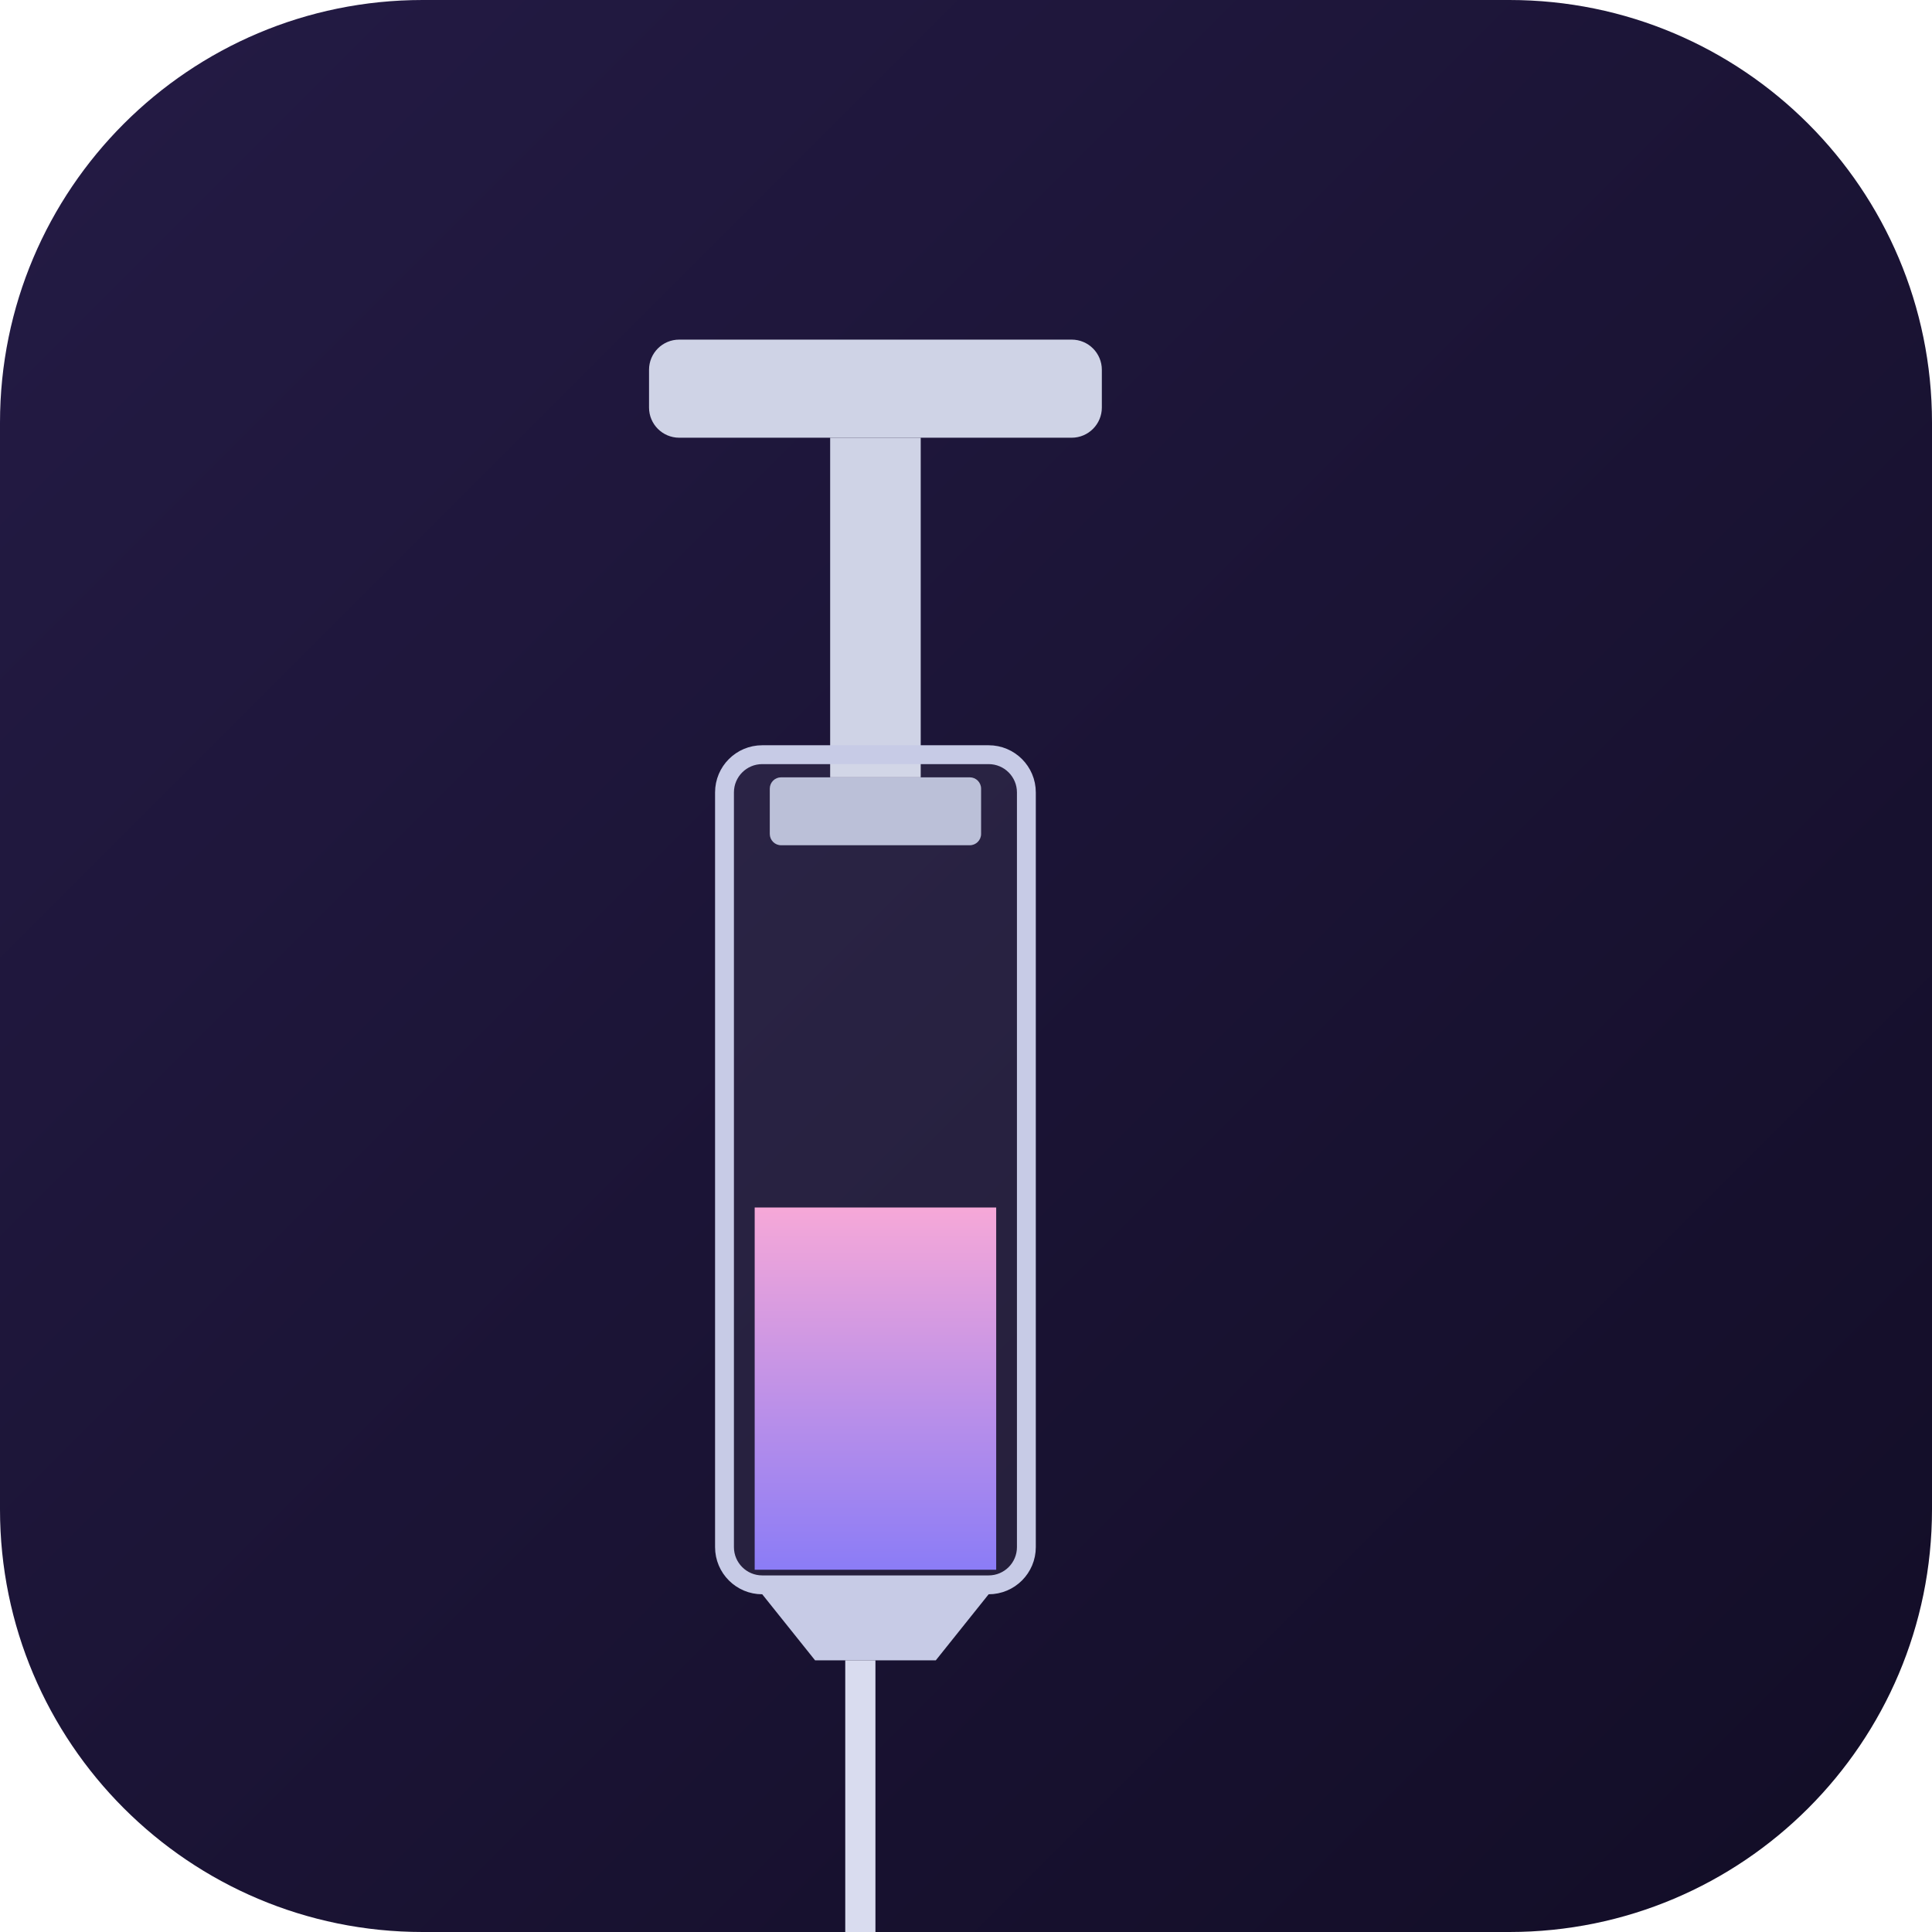
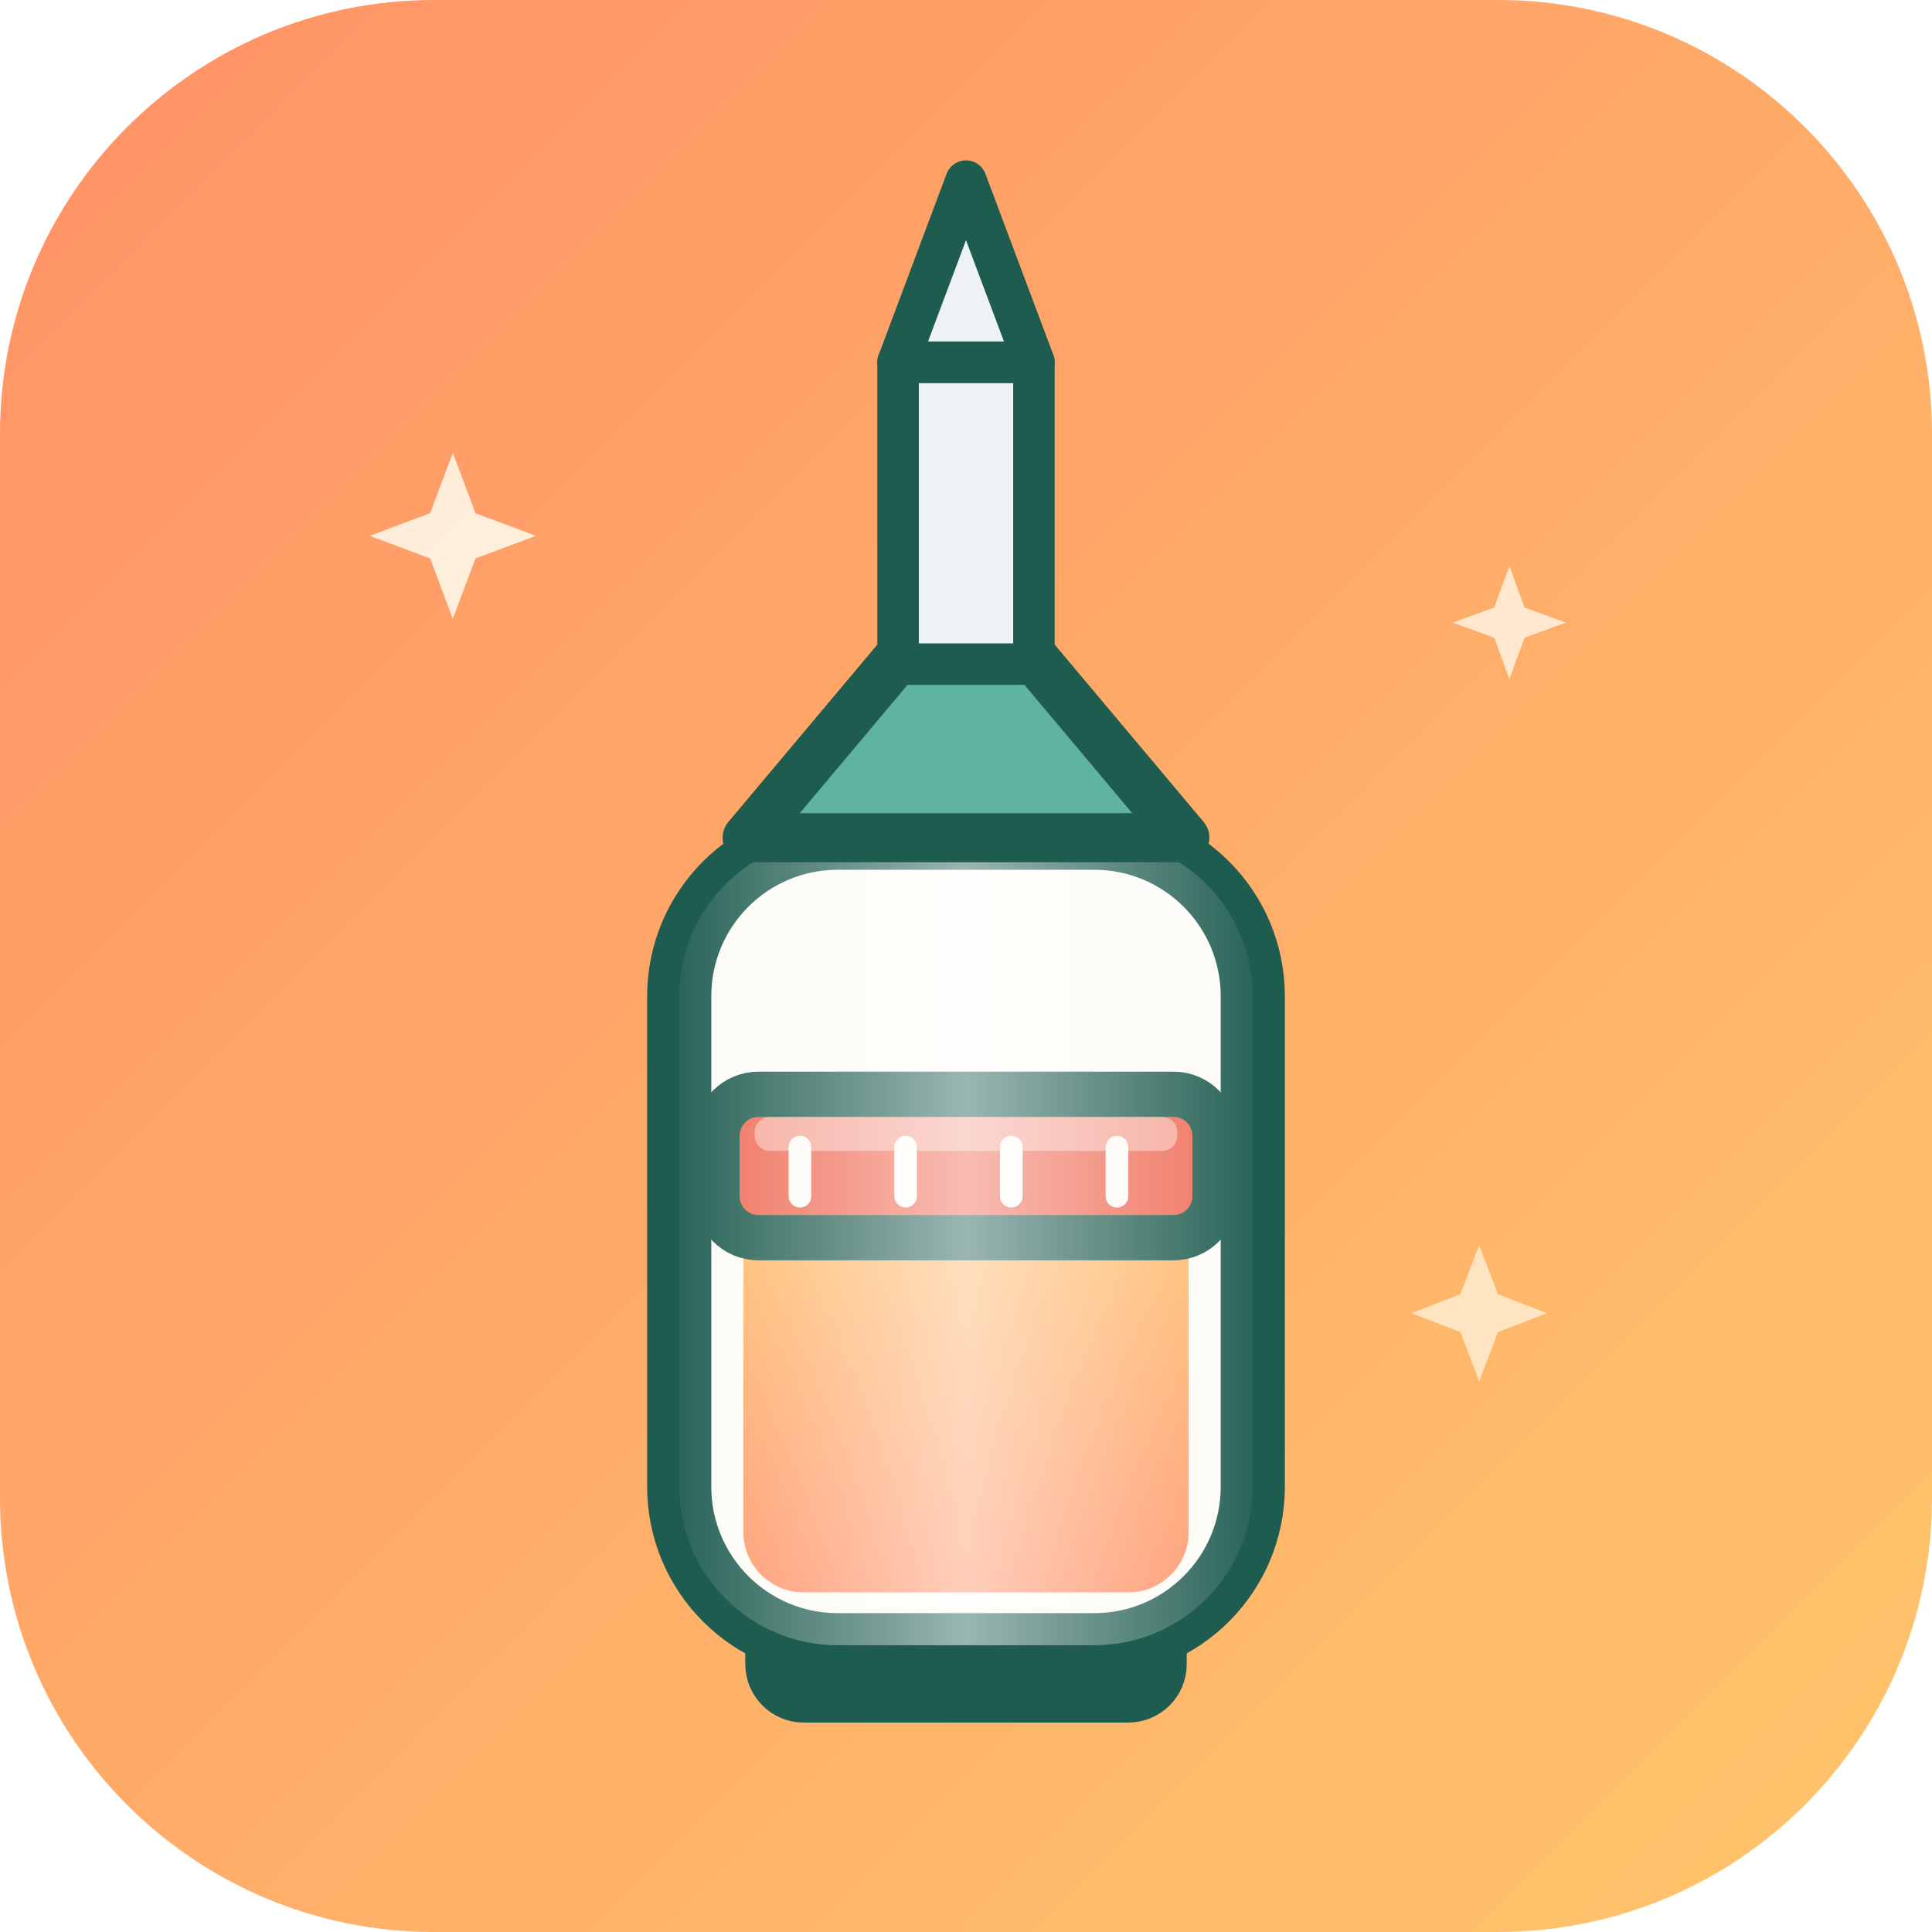
<svg xmlns="http://www.w3.org/2000/svg" viewBox="0 0 512 512">
  <defs>
    <linearGradient id="bg" x1="0" y1="0" x2="1" y2="1">
-       <stop offset="0%" stop-color="#241b45" />
-       <stop offset="100%" stop-color="#120d26" />
+       <stop offset="0%" stop-color="#ff9166" />
+       <stop offset="100%" stop-color="#ffc66b" />
    </linearGradient>
    <linearGradient id="liq" x1="0" y1="1" x2="0" y2="0">
-       <stop offset="0%" stop-color="#8b7cf6" />
-       <stop offset="100%" stop-color="#f6a8d8" />
+       <stop offset="0%" stop-color="#ff9166" />
+       <stop offset="100%" stop-color="#ffc66b" />
+     </linearGradient>
+     <linearGradient id="shine" x1="0" y1="0" x2="1" y2="0">
+       <stop offset="0%" stop-color="rgba(255,255,255,0.05)" />
+       <stop offset="50%" stop-color="rgba(255,255,255,0.55)" />
+       <stop offset="100%" stop-color="rgba(255,255,255,0.05)" />
    </linearGradient>
  </defs>
-   <rect width="512" height="512" rx="112" fill="url(#bg)" />
-   <g transform="translate(196,90) rotate(0)">
-     <rect x="-24" y="0" width="120" height="26" rx="8" fill="#cfd3e6" />
-     <rect x="24" y="26" width="24" height="90" fill="#cfd3e6" />
-     <rect x="8" y="116" width="56" height="18" rx="3" fill="#b7bcd6" />
-     <rect x="-4" y="110" width="80" height="220" rx="10" fill="rgba(255,255,255,0.06)" stroke="#c7cbe6" stroke-width="5" />
-     <rect x="4" y="230" width="64" height="96" fill="url(#liq)" />
-     <path d="M4 330 L68 330 L52 350 L20 350 Z" fill="#c7cbe6" />
-     <rect x="28" y="350" width="8" height="90" fill="#d9dcef" />
-     <path d="M28 440 L36 440 L32 460 Z" fill="#d9dcef" />
+   <rect width="512" height="512" rx="115" fill="url(#bg)" />
+   <g fill="#fff6e6">
+     <path d="M120 120 l6 16 l16 6 l-16 6 l-6 16 l-6 -16 l-16 -6 l16 -6 z" opacity="0.9" />
+     <path d="M400 150 l4 11 l11 4 l-11 4 l-4 11 l-4 -11 l-11 -4 l11 -4 z" opacity="0.8" />
+     <path d="M392 330 l5 13 l13 5 l-13 5 l-5 13 l-5 -13 l-13 -5 l13 -5 z" opacity="0.7" />
  </g>
+   <g>
+     <rect x="204" y="424" width="104" height="26" rx="9" fill="#fdfbf6" stroke="#1f5c50" stroke-width="13" />
+     <line x1="228" y1="430" x2="228" y2="444" stroke="#1f5c50" stroke-width="7" stroke-linecap="round" />
+     <line x1="256" y1="430" x2="256" y2="444" stroke="#1f5c50" stroke-width="7" stroke-linecap="round" />
+     <line x1="284" y1="430" x2="284" y2="444" stroke="#1f5c50" stroke-width="7" stroke-linecap="round" />
+   </g>
+   <rect x="234" y="326" width="44" height="104" rx="8" fill="#fdfbf6" stroke="#1f5c50" stroke-width="12" stroke-linejoin="round" />
+   <rect x="180" y="222" width="152" height="214" rx="42" fill="#fdfbf6" stroke="#1f5c50" stroke-width="17" />
+   <rect x="197" y="304" width="118" height="118" rx="16" fill="url(#liq)" />
+   <g>
+     <rect x="190" y="290" width="132" height="38" rx="11" fill="#ef6a54" stroke="#1f5c50" stroke-width="12" />
+     <rect x="200" y="296" width="112" height="9" rx="4" fill="rgba(255,255,255,0.4)" />
+     <line x1="212" y1="304" x2="212" y2="317" stroke="#fdfbf6" stroke-width="6" stroke-linecap="round" />
+     <line x1="240" y1="304" x2="240" y2="317" stroke="#fdfbf6" stroke-width="6" stroke-linecap="round" />
+     <line x1="268" y1="304" x2="268" y2="317" stroke="#fdfbf6" stroke-width="6" stroke-linecap="round" />
+     <line x1="296" y1="304" x2="296" y2="317" stroke="#fdfbf6" stroke-width="6" stroke-linecap="round" />
+   </g>
+   <rect x="180" y="222" width="152" height="214" rx="42" fill="url(#shine)" />
+   <path d="M198 222 L314 222 L272 172 L240 172 Z" fill="#5fb3a3" stroke="#1f5c50" stroke-width="13" stroke-linejoin="round" />
+   <rect x="238" y="96" width="36" height="80" fill="#eef1f5" stroke="#1f5c50" stroke-width="11" stroke-linejoin="round" />
+   <path d="M238 96 L274 96 L256 48 Z" fill="#eef1f5" stroke="#1f5c50" stroke-width="11" stroke-linejoin="round" />
</svg>
